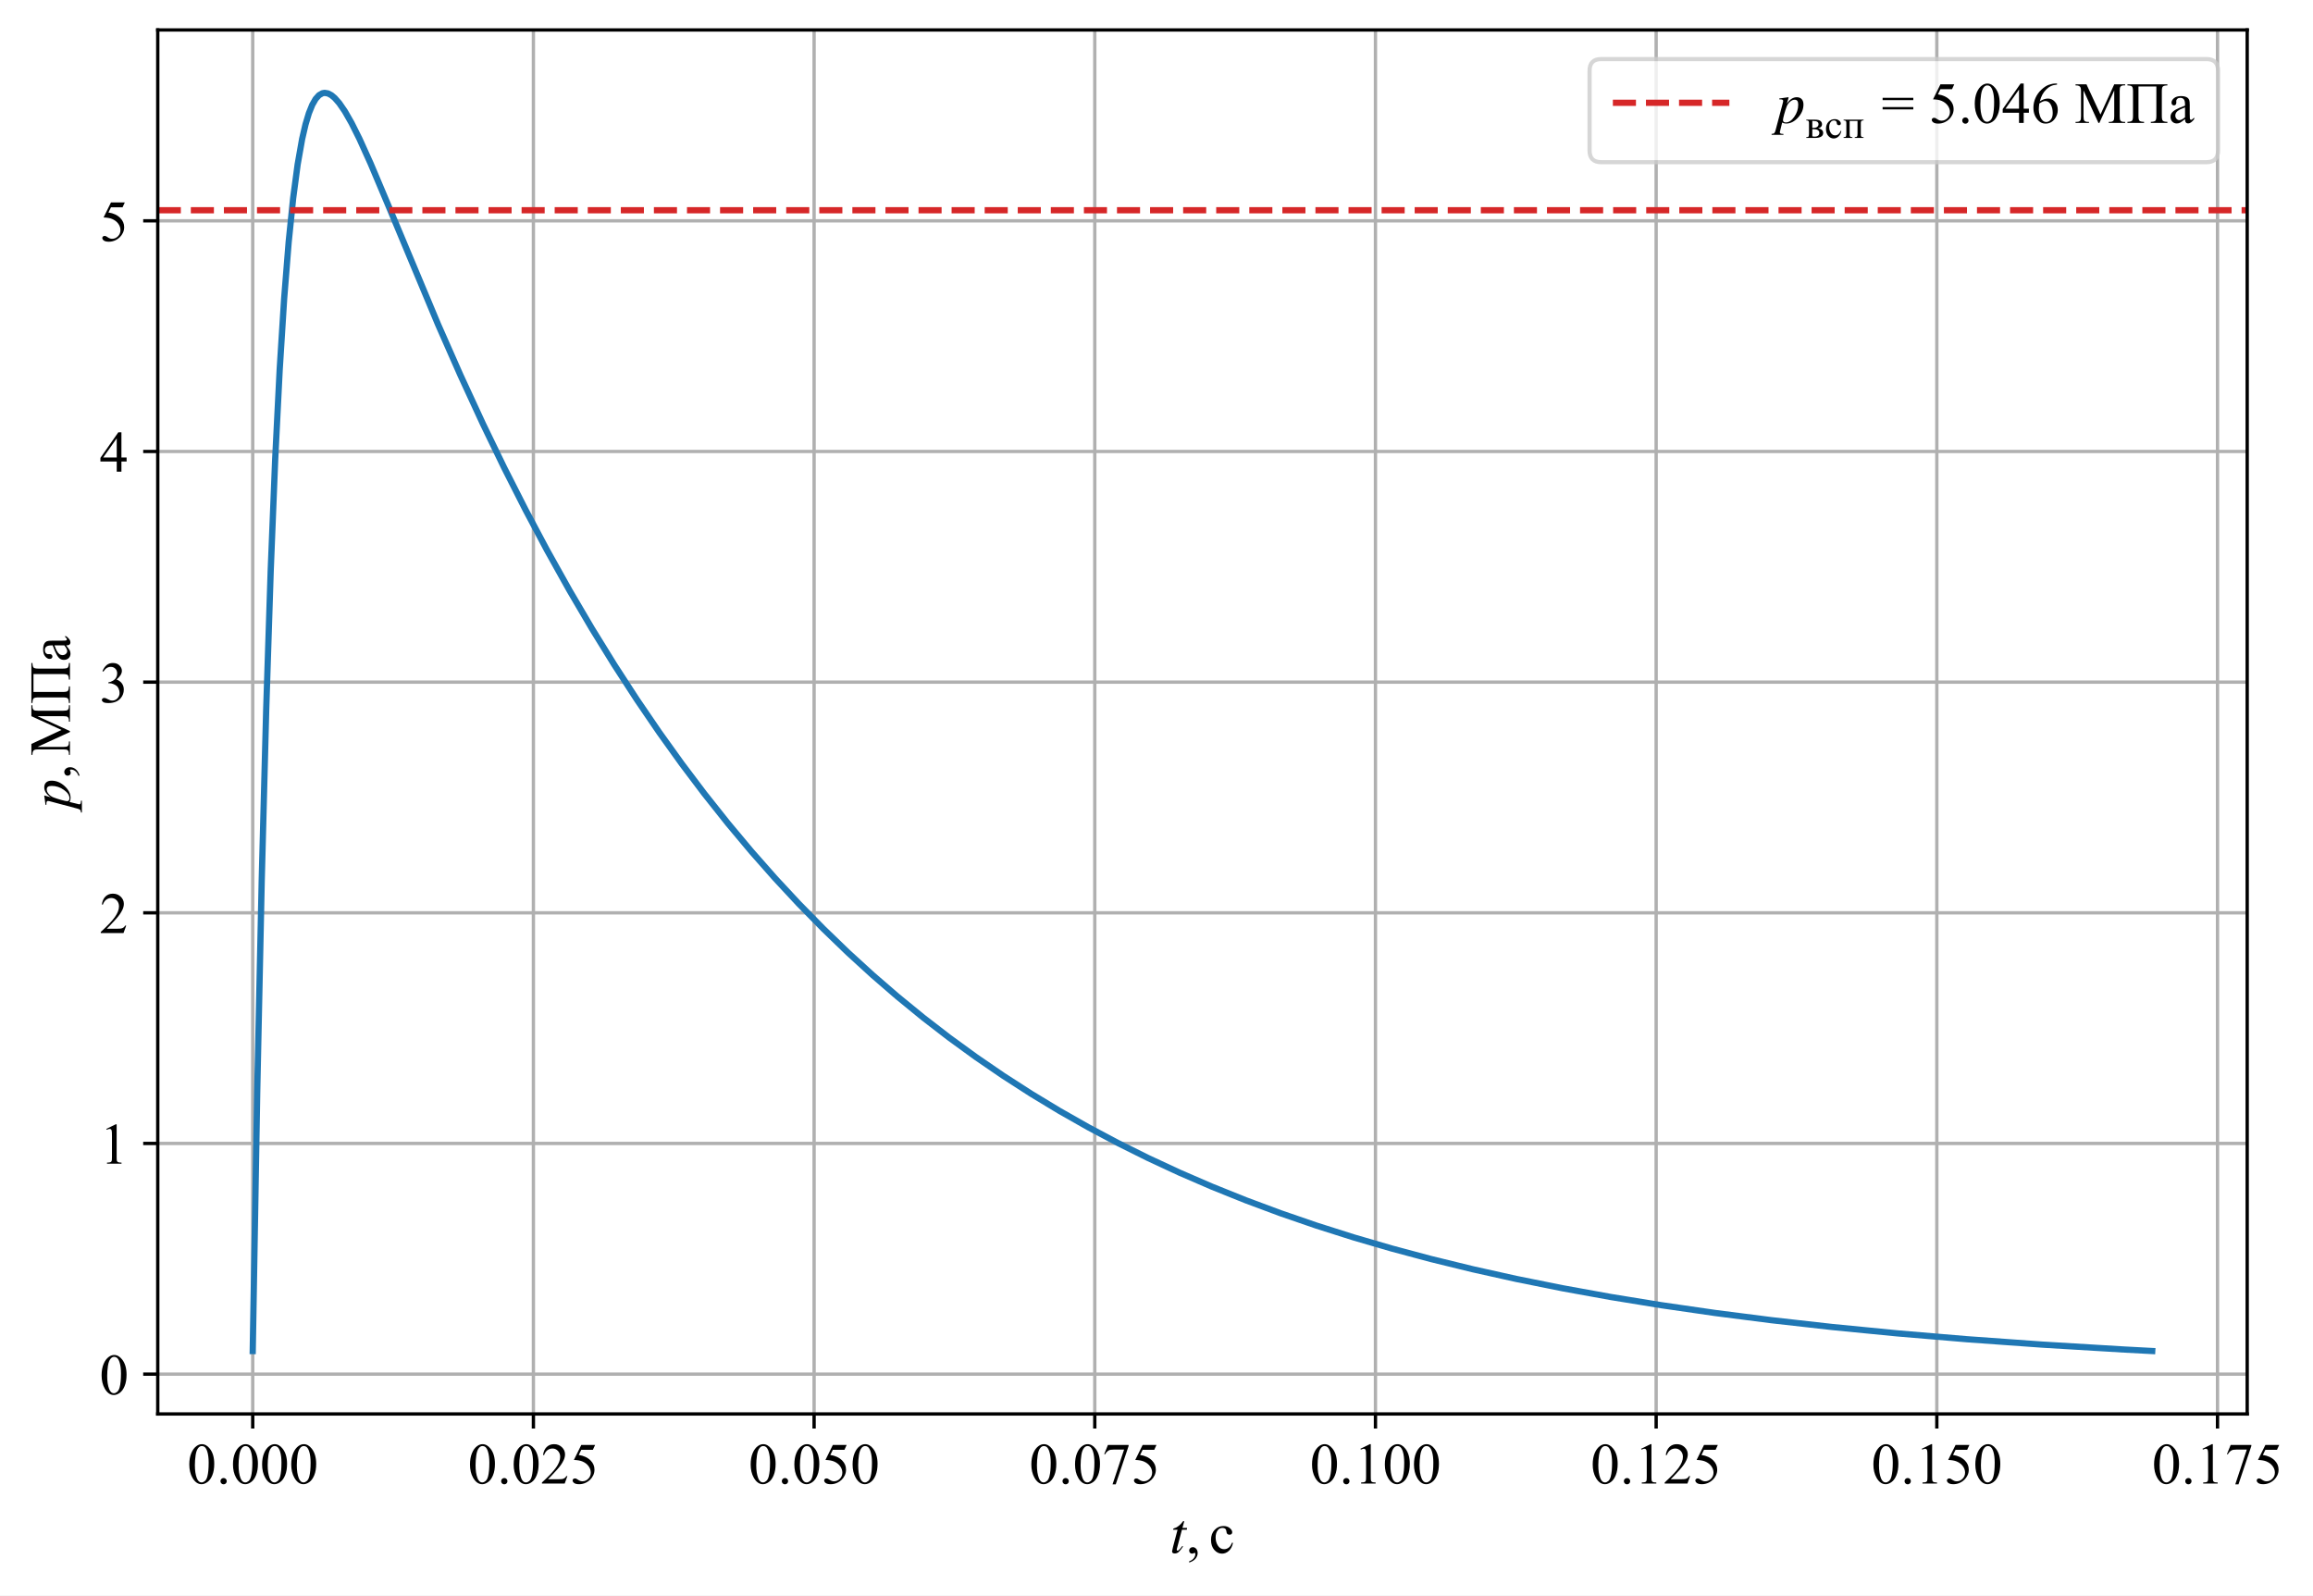
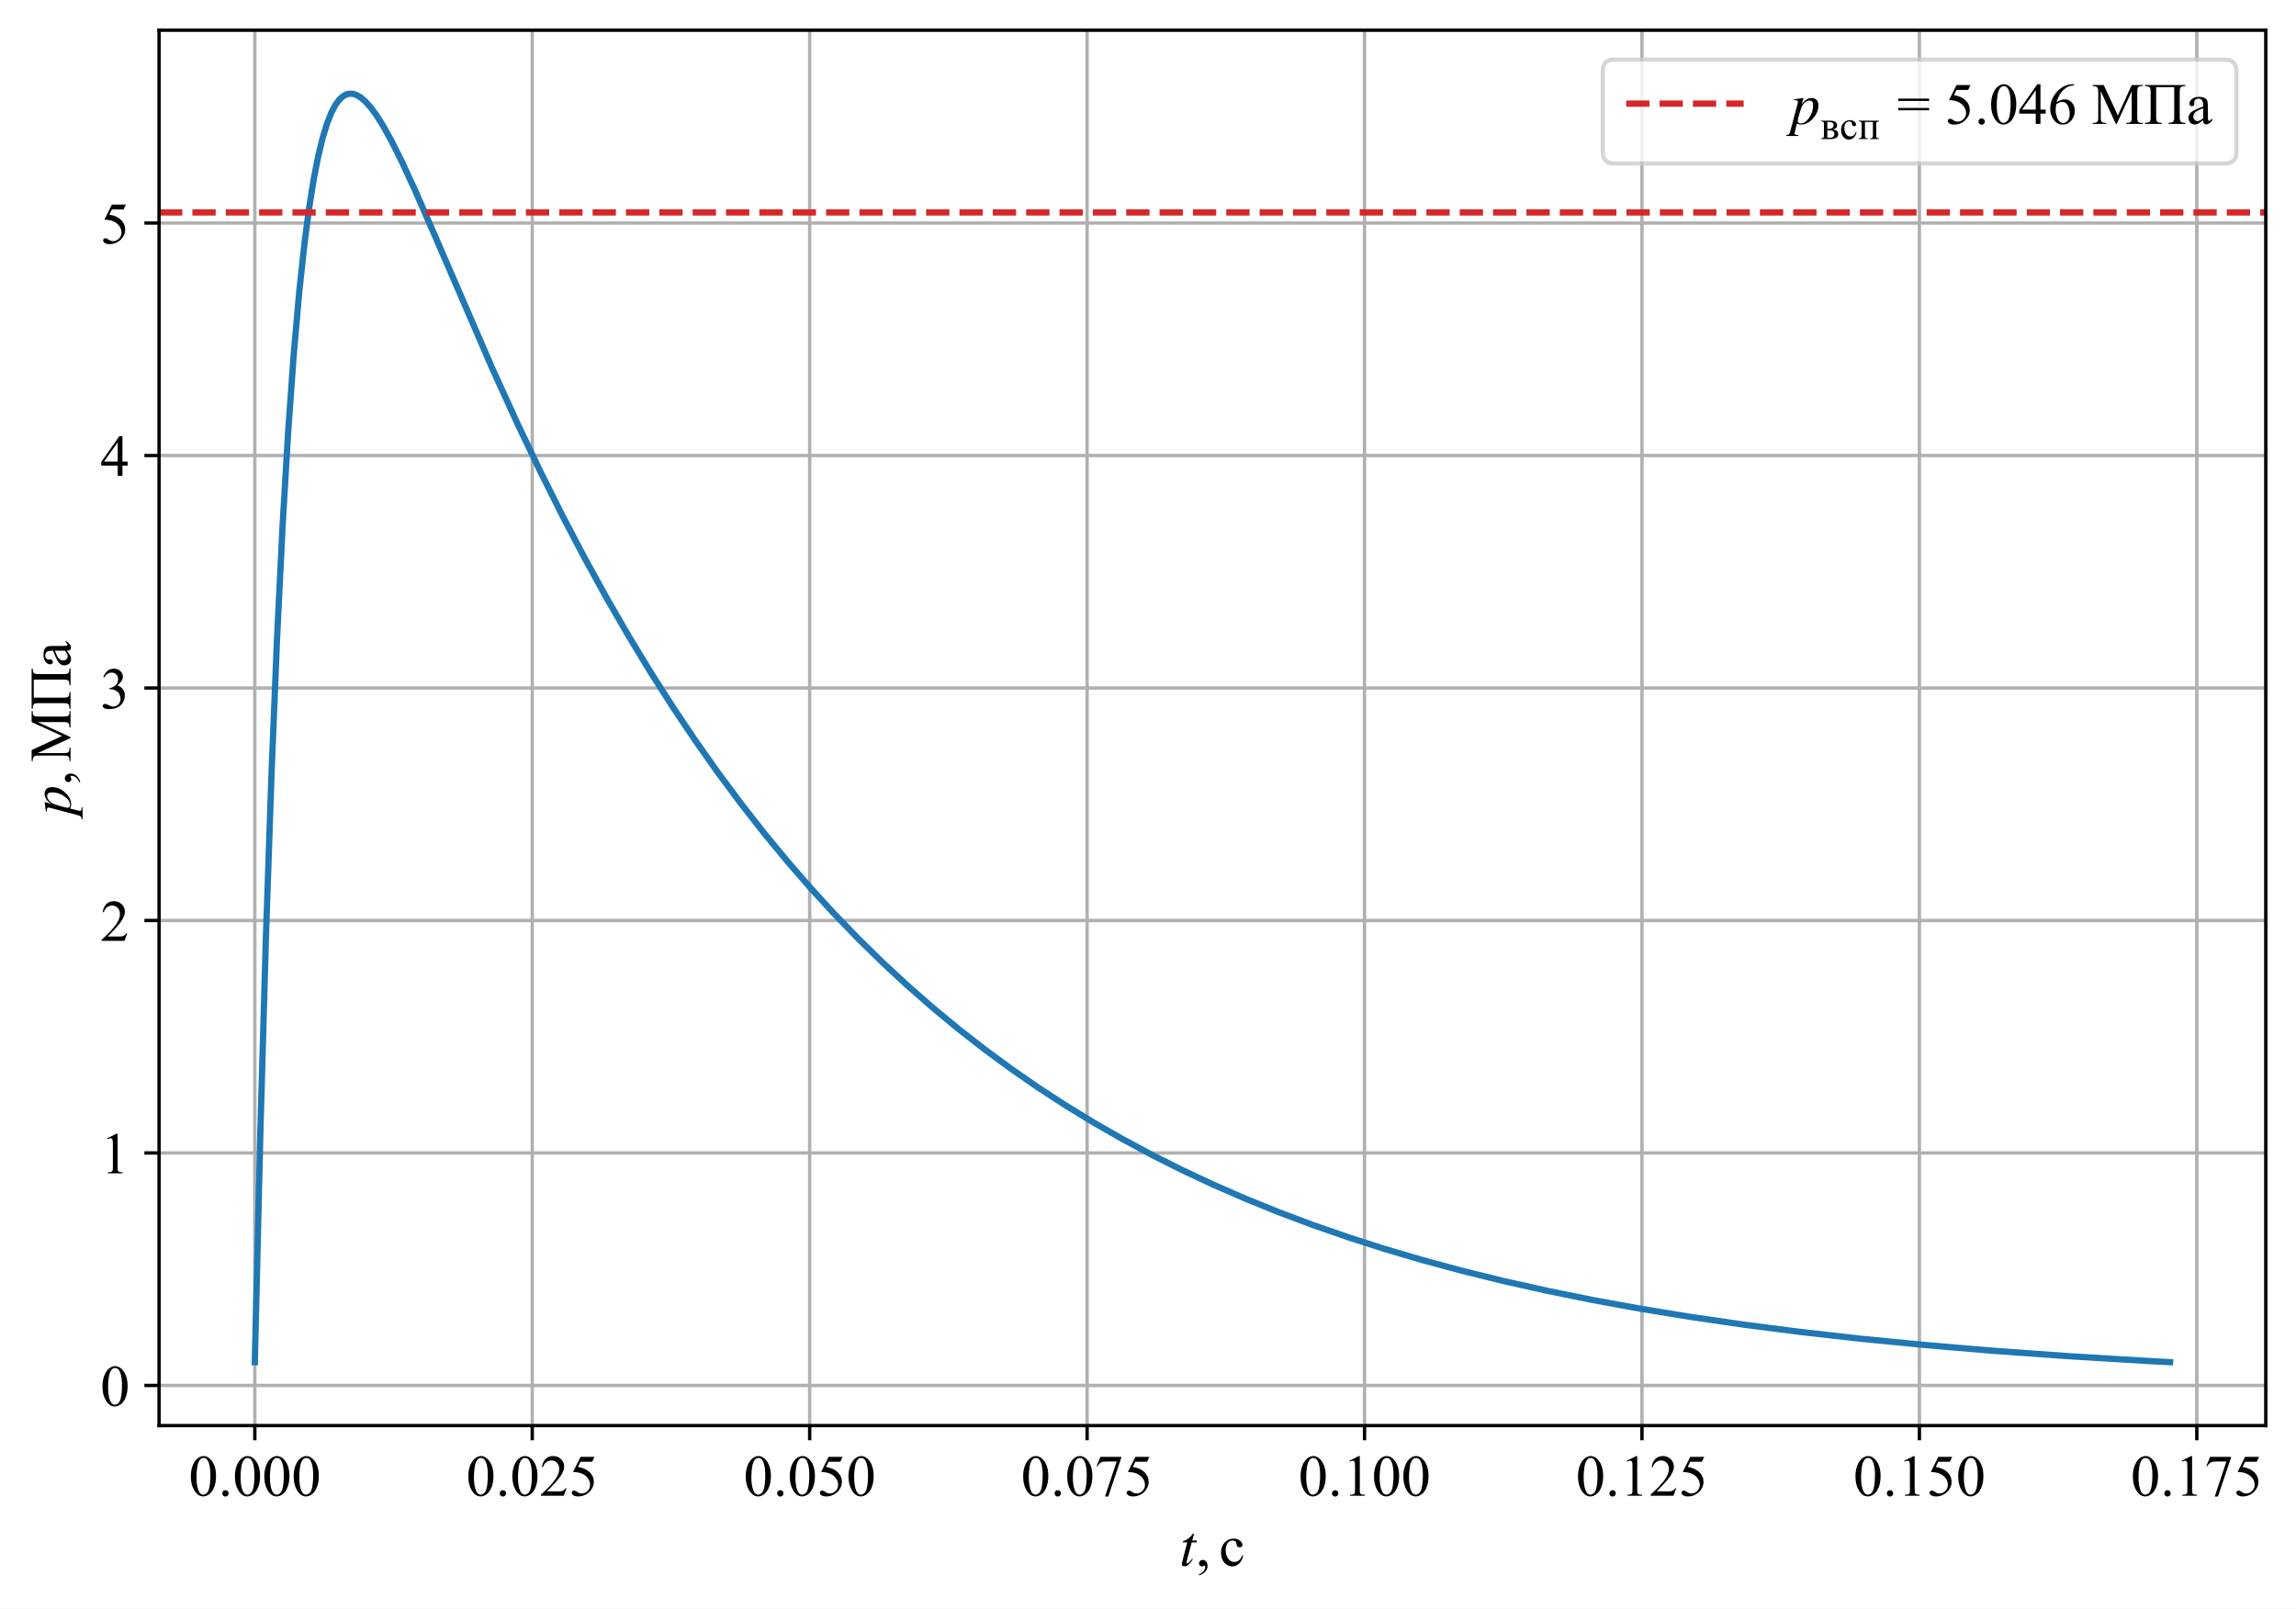
- <svg xmlns="http://www.w3.org/2000/svg" xmlns:xlink="http://www.w3.org/1999/xlink" width="555.932pt" height="383.472pt" viewBox="0 0 555.932 383.472" version="1.1">
+ <svg xmlns="http://www.w3.org/2000/svg" xmlns:xlink="http://www.w3.org/1999/xlink" width="547.316pt" height="383.472pt" viewBox="0 0 547.316 383.472" version="1.1">
  <defs>
    <style type="text/css">*{stroke-linejoin: round; stroke-linecap: butt}</style>
  </defs>
  <g id="figure_1">
    <g id="patch_1">
-       <path d="M 0 383.472  L 555.932 383.472  L 555.932 0  L 0 0  z " style="fill: #ffffff" />
+       <path d="M 0 383.472  L 547.316 383.472  L 547.316 0  L 0 0  z " style="fill: #ffffff" />
    </g>
    <g id="axes_1">
      <g id="patch_2">
        <path d="M 37.916 339.84  L 540.116 339.84  L 540.116 7.2  L 37.916 7.2  z " style="fill: #ffffff" />
      </g>
      <g id="matplotlib.axis_1">
        <g id="xtick_1">
          <g id="line2d_1">
-             <path d="M 60.743 339.84  L 60.743 7.2  " clip-path="url(#pa6a489d5be)" style="fill: none; stroke: #b0b0b0; stroke-width: 0.8; stroke-linecap: square" />
+             <path d="M 60.743 339.84  L 60.743 7.2  " clip-path="url(#p842a654320)" style="fill: none; stroke: #b0b0b0; stroke-width: 0.8; stroke-linecap: square" />
          </g>
          <g id="line2d_2">
            <defs>
-               <path id="maedfbaca6e" d="M 0 0  L 0 3.5  " style="stroke: #000000; stroke-width: 0.8" />
-             </defs>
-             <g>
-               <use xlink:href="#maedfbaca6e" x="60.743" y="339.84" style="stroke: #000000; stroke-width: 0.8" />
+               <path id="mdcbb77eacf" d="M 0 0  L 0 3.5  " style="stroke: #000000; stroke-width: 0.8" />
+             </defs>
+             <g>
+               <use xlink:href="#mdcbb77eacf" x="60.743" y="339.84" style="stroke: #000000; stroke-width: 0.8" />
            </g>
          </g>
          <g id="text_1">
            <g transform="translate(44.99321 356.5612) scale(0.14 -0.14)">
              <defs>
                <path id="TimesNewRomanPSMT-30" d="M 231 2094  Q 231 2819 450 3342  Q 669 3866 1031 4122  Q 1313 4325 1613 4325  Q 2100 4325 2488 3828  Q 2972 3213 2972 2159  Q 2972 1422 2759 906  Q 2547 391 2217 158  Q 1888 -75 1581 -75  Q 975 -75 572 641  Q 231 1244 231 2094  z M 844 2016  Q 844 1141 1059 588  Q 1238 122 1591 122  Q 1759 122 1940 273  Q 2122 425 2216 781  Q 2359 1319 2359 2297  Q 2359 3022 2209 3506  Q 2097 3866 1919 4016  Q 1791 4119 1609 4119  Q 1397 4119 1231 3928  Q 1006 3669 925 3112  Q 844 2556 844 2016  z " transform="scale(0.015625)" />
                <path id="TimesNewRomanPSMT-2e" d="M 800 606  Q 947 606 1047 504  Q 1147 403 1147 259  Q 1147 116 1045 14  Q 944 -88 800 -88  Q 656 -88 554 14  Q 453 116 453 259  Q 453 406 554 506  Q 656 606 800 606  z " transform="scale(0.015625)" />
              </defs>
              <use xlink:href="#TimesNewRomanPSMT-30" />
              <use xlink:href="#TimesNewRomanPSMT-2e" x="50" />
              <use xlink:href="#TimesNewRomanPSMT-30" x="75" />
              <use xlink:href="#TimesNewRomanPSMT-30" x="125" />
              <use xlink:href="#TimesNewRomanPSMT-30" x="175" />
            </g>
          </g>
        </g>
        <g id="xtick_2">
          <g id="line2d_3">
-             <path d="M 128.206 339.84  L 128.206 7.2  " clip-path="url(#pa6a489d5be)" style="fill: none; stroke: #b0b0b0; stroke-width: 0.8; stroke-linecap: square" />
+             <path d="M 126.876 339.84  L 126.876 7.2  " clip-path="url(#p842a654320)" style="fill: none; stroke: #b0b0b0; stroke-width: 0.8; stroke-linecap: square" />
          </g>
          <g id="line2d_4">
            <g>
-               <use xlink:href="#maedfbaca6e" x="128.206" y="339.84" style="stroke: #000000; stroke-width: 0.8" />
+               <use xlink:href="#mdcbb77eacf" x="126.876" y="339.84" style="stroke: #000000; stroke-width: 0.8" />
            </g>
          </g>
          <g id="text_2">
-             <g transform="translate(112.4558 356.5612) scale(0.14 -0.14)">
+             <g transform="translate(111.1261 356.5612) scale(0.14 -0.14)">
              <defs>
                <path id="TimesNewRomanPSMT-32" d="M 2934 816  L 2638 0  L 138 0  L 138 116  Q 1241 1122 1691 1759  Q 2141 2397 2141 2925  Q 2141 3328 1894 3587  Q 1647 3847 1303 3847  Q 991 3847 742 3664  Q 494 3481 375 3128  L 259 3128  Q 338 3706 661 4015  Q 984 4325 1469 4325  Q 1984 4325 2329 3994  Q 2675 3663 2675 3213  Q 2675 2891 2525 2569  Q 2294 2063 1775 1497  Q 997 647 803 472  L 1909 472  Q 2247 472 2383 497  Q 2519 522 2628 598  Q 2738 675 2819 816  L 2934 816  z " transform="scale(0.015625)" />
                <path id="TimesNewRomanPSMT-35" d="M 2778 4238  L 2534 3706  L 1259 3706  L 981 3138  Q 1809 3016 2294 2522  Q 2709 2097 2709 1522  Q 2709 1188 2573 903  Q 2438 619 2231 419  Q 2025 219 1772 97  Q 1413 -75 1034 -75  Q 653 -75 479 54  Q 306 184 306 341  Q 306 428 378 495  Q 450 563 559 563  Q 641 563 702 538  Q 763 513 909 409  Q 1144 247 1384 247  Q 1750 247 2026 523  Q 2303 800 2303 1197  Q 2303 1581 2056 1914  Q 1809 2247 1375 2428  Q 1034 2569 447 2591  L 1259 4238  L 2778 4238  z " transform="scale(0.015625)" />
              </defs>
              <use xlink:href="#TimesNewRomanPSMT-30" />
              <use xlink:href="#TimesNewRomanPSMT-2e" x="50" />
              <use xlink:href="#TimesNewRomanPSMT-30" x="75" />
              <use xlink:href="#TimesNewRomanPSMT-32" x="125" />
              <use xlink:href="#TimesNewRomanPSMT-35" x="175" />
            </g>
          </g>
        </g>
        <g id="xtick_3">
          <g id="line2d_5">
-             <path d="M 195.668 339.84  L 195.668 7.2  " clip-path="url(#pa6a489d5be)" style="fill: none; stroke: #b0b0b0; stroke-width: 0.8; stroke-linecap: square" />
+             <path d="M 193.009 339.84  L 193.009 7.2  " clip-path="url(#p842a654320)" style="fill: none; stroke: #b0b0b0; stroke-width: 0.8; stroke-linecap: square" />
          </g>
          <g id="line2d_6">
            <g>
-               <use xlink:href="#maedfbaca6e" x="195.668" y="339.84" style="stroke: #000000; stroke-width: 0.8" />
+               <use xlink:href="#mdcbb77eacf" x="193.009" y="339.84" style="stroke: #000000; stroke-width: 0.8" />
            </g>
          </g>
          <g id="text_3">
-             <g transform="translate(179.9185 356.5612) scale(0.14 -0.14)">
+             <g transform="translate(177.2591 356.5612) scale(0.14 -0.14)">
              <use xlink:href="#TimesNewRomanPSMT-30" />
              <use xlink:href="#TimesNewRomanPSMT-2e" x="50" />
              <use xlink:href="#TimesNewRomanPSMT-30" x="75" />
              <use xlink:href="#TimesNewRomanPSMT-35" x="125" />
              <use xlink:href="#TimesNewRomanPSMT-30" x="175" />
            </g>
          </g>
        </g>
        <g id="xtick_4">
          <g id="line2d_7">
-             <path d="M 263.131 339.84  L 263.131 7.2  " clip-path="url(#pa6a489d5be)" style="fill: none; stroke: #b0b0b0; stroke-width: 0.8; stroke-linecap: square" />
+             <path d="M 259.142 339.84  L 259.142 7.2  " clip-path="url(#p842a654320)" style="fill: none; stroke: #b0b0b0; stroke-width: 0.8; stroke-linecap: square" />
          </g>
          <g id="line2d_8">
            <g>
-               <use xlink:href="#maedfbaca6e" x="263.131" y="339.84" style="stroke: #000000; stroke-width: 0.8" />
+               <use xlink:href="#mdcbb77eacf" x="259.142" y="339.84" style="stroke: #000000; stroke-width: 0.8" />
            </g>
          </g>
          <g id="text_4">
-             <g transform="translate(247.3811 356.5612) scale(0.14 -0.14)">
+             <g transform="translate(243.392 356.5612) scale(0.14 -0.14)">
              <defs>
                <path id="TimesNewRomanPSMT-37" d="M 644 4238  L 2916 4238  L 2916 4119  L 1503 -88  L 1153 -88  L 2419 3728  L 1253 3728  Q 900 3728 750 3644  Q 488 3500 328 3200  L 238 3234  L 644 4238  z " transform="scale(0.015625)" />
              </defs>
              <use xlink:href="#TimesNewRomanPSMT-30" />
              <use xlink:href="#TimesNewRomanPSMT-2e" x="50" />
              <use xlink:href="#TimesNewRomanPSMT-30" x="75" />
              <use xlink:href="#TimesNewRomanPSMT-37" x="125" />
              <use xlink:href="#TimesNewRomanPSMT-35" x="175" />
            </g>
          </g>
        </g>
        <g id="xtick_5">
          <g id="line2d_9">
-             <path d="M 330.594 339.84  L 330.594 7.2  " clip-path="url(#pa6a489d5be)" style="fill: none; stroke: #b0b0b0; stroke-width: 0.8; stroke-linecap: square" />
+             <path d="M 325.275 339.84  L 325.275 7.2  " clip-path="url(#p842a654320)" style="fill: none; stroke: #b0b0b0; stroke-width: 0.8; stroke-linecap: square" />
          </g>
          <g id="line2d_10">
            <g>
-               <use xlink:href="#maedfbaca6e" x="330.594" y="339.84" style="stroke: #000000; stroke-width: 0.8" />
+               <use xlink:href="#mdcbb77eacf" x="325.275" y="339.84" style="stroke: #000000; stroke-width: 0.8" />
            </g>
          </g>
          <g id="text_5">
-             <g transform="translate(314.8437 356.5612) scale(0.14 -0.14)">
+             <g transform="translate(309.5249 356.5612) scale(0.14 -0.14)">
              <defs>
                <path id="TimesNewRomanPSMT-31" d="M 750 3822  L 1781 4325  L 1884 4325  L 1884 747  Q 1884 391 1914 303  Q 1944 216 2037 169  Q 2131 122 2419 116  L 2419 0  L 825 0  L 825 116  Q 1125 122 1212 167  Q 1300 213 1334 289  Q 1369 366 1369 747  L 1369 3034  Q 1369 3497 1338 3628  Q 1316 3728 1258 3775  Q 1200 3822 1119 3822  Q 1003 3822 797 3725  L 750 3822  z " transform="scale(0.015625)" />
              </defs>
              <use xlink:href="#TimesNewRomanPSMT-30" />
              <use xlink:href="#TimesNewRomanPSMT-2e" x="50" />
              <use xlink:href="#TimesNewRomanPSMT-31" x="75" />
              <use xlink:href="#TimesNewRomanPSMT-30" x="125" />
              <use xlink:href="#TimesNewRomanPSMT-30" x="175" />
            </g>
          </g>
        </g>
        <g id="xtick_6">
          <g id="line2d_11">
-             <path d="M 398.056 339.84  L 398.056 7.2  " clip-path="url(#pa6a489d5be)" style="fill: none; stroke: #b0b0b0; stroke-width: 0.8; stroke-linecap: square" />
+             <path d="M 391.408 339.84  L 391.408 7.2  " clip-path="url(#p842a654320)" style="fill: none; stroke: #b0b0b0; stroke-width: 0.8; stroke-linecap: square" />
          </g>
          <g id="line2d_12">
            <g>
-               <use xlink:href="#maedfbaca6e" x="398.056" y="339.84" style="stroke: #000000; stroke-width: 0.8" />
+               <use xlink:href="#mdcbb77eacf" x="391.408" y="339.84" style="stroke: #000000; stroke-width: 0.8" />
            </g>
          </g>
          <g id="text_6">
-             <g transform="translate(382.3063 356.5612) scale(0.14 -0.14)">
+             <g transform="translate(375.6578 356.5612) scale(0.14 -0.14)">
              <use xlink:href="#TimesNewRomanPSMT-30" />
              <use xlink:href="#TimesNewRomanPSMT-2e" x="50" />
              <use xlink:href="#TimesNewRomanPSMT-31" x="75" />
              <use xlink:href="#TimesNewRomanPSMT-32" x="125" />
              <use xlink:href="#TimesNewRomanPSMT-35" x="175" />
            </g>
          </g>
        </g>
        <g id="xtick_7">
          <g id="line2d_13">
-             <path d="M 465.519 339.84  L 465.519 7.2  " clip-path="url(#pa6a489d5be)" style="fill: none; stroke: #b0b0b0; stroke-width: 0.8; stroke-linecap: square" />
+             <path d="M 457.541 339.84  L 457.541 7.2  " clip-path="url(#p842a654320)" style="fill: none; stroke: #b0b0b0; stroke-width: 0.8; stroke-linecap: square" />
          </g>
          <g id="line2d_14">
            <g>
-               <use xlink:href="#maedfbaca6e" x="465.519" y="339.84" style="stroke: #000000; stroke-width: 0.8" />
+               <use xlink:href="#mdcbb77eacf" x="457.541" y="339.84" style="stroke: #000000; stroke-width: 0.8" />
            </g>
          </g>
          <g id="text_7">
-             <g transform="translate(449.7689 356.5612) scale(0.14 -0.14)">
+             <g transform="translate(441.7908 356.5612) scale(0.14 -0.14)">
              <use xlink:href="#TimesNewRomanPSMT-30" />
              <use xlink:href="#TimesNewRomanPSMT-2e" x="50" />
              <use xlink:href="#TimesNewRomanPSMT-31" x="75" />
              <use xlink:href="#TimesNewRomanPSMT-35" x="125" />
              <use xlink:href="#TimesNewRomanPSMT-30" x="175" />
            </g>
          </g>
        </g>
        <g id="xtick_8">
          <g id="line2d_15">
-             <path d="M 532.982 339.84  L 532.982 7.2  " clip-path="url(#pa6a489d5be)" style="fill: none; stroke: #b0b0b0; stroke-width: 0.8; stroke-linecap: square" />
+             <path d="M 523.674 339.84  L 523.674 7.2  " clip-path="url(#p842a654320)" style="fill: none; stroke: #b0b0b0; stroke-width: 0.8; stroke-linecap: square" />
          </g>
          <g id="line2d_16">
            <g>
-               <use xlink:href="#maedfbaca6e" x="532.982" y="339.84" style="stroke: #000000; stroke-width: 0.8" />
+               <use xlink:href="#mdcbb77eacf" x="523.674" y="339.84" style="stroke: #000000; stroke-width: 0.8" />
            </g>
          </g>
          <g id="text_8">
-             <g transform="translate(517.2316 356.5612) scale(0.14 -0.14)">
+             <g transform="translate(507.9237 356.5612) scale(0.14 -0.14)">
              <use xlink:href="#TimesNewRomanPSMT-30" />
              <use xlink:href="#TimesNewRomanPSMT-2e" x="50" />
              <use xlink:href="#TimesNewRomanPSMT-31" x="75" />
              <use xlink:href="#TimesNewRomanPSMT-37" x="125" />
              <use xlink:href="#TimesNewRomanPSMT-35" x="175" />
            </g>
          </g>
        </g>
        <g id="text_9">
          <g transform="translate(281.1759 373.2772) scale(0.14 -0.14)">
            <defs>
              <path id="STIXGeneral-Italic-74" d="M 1894 2739  L 1862 2534  L 1325 2534  L 768 435  Q 755 384 755 346  Q 755 243 851 243  Q 928 243 1030 342  Q 1133 442 1370 749  L 1453 704  Q 1158 256 969 93  Q 781 -70 538 -70  Q 243 -70 243 166  Q 243 230 346 640  L 845 2534  L 365 2534  L 358 2573  Q 358 2688 570 2733  Q 730 2771 992 2979  Q 1254 3187 1421 3437  Q 1459 3494 1510 3494  Q 1568 3494 1568 3443  Q 1568 3411 1562 3398  L 1382 2739  L 1894 2739  z " transform="scale(0.015625)" />
              <path id="TimesNewRomanPSMT-2c" d="M 344 -1066  L 344 -928  Q 666 -822 842 -598  Q 1019 -375 1019 -125  Q 1019 -66 991 -25  Q 969 3 947 3  Q 913 3 797 -59  Q 741 -88 678 -88  Q 525 -88 434 3  Q 344 94 344 253  Q 344 406 461 515  Q 578 625 747 625  Q 953 625 1114 445  Q 1275 266 1275 -31  Q 1275 -353 1051 -629  Q 828 -906 344 -1066  z " transform="scale(0.015625)" />
              <path id="TimesNewRomanPSMT-441" d="M 2631 1088  Q 2516 522 2178 217  Q 1841 -88 1431 -88  Q 944 -88 581 321  Q 219 731 219 1428  Q 219 2103 620 2525  Q 1022 2947 1584 2947  Q 2006 2947 2278 2723  Q 2550 2500 2550 2259  Q 2550 2141 2473 2067  Q 2397 1994 2259 1994  Q 2075 1994 1981 2113  Q 1928 2178 1911 2362  Q 1894 2547 1784 2644  Q 1675 2738 1481 2738  Q 1169 2738 978 2506  Q 725 2200 725 1697  Q 725 1184 976 792  Q 1228 400 1656 400  Q 1963 400 2206 609  Q 2378 753 2541 1131  L 2631 1088  z " transform="scale(0.015625)" />
            </defs>
            <use xlink:href="#STIXGeneral-Italic-74" transform="translate(0 0.40625)" />
            <use xlink:href="#TimesNewRomanPSMT-2c" transform="translate(27.79999 0.40625)" />
            <use xlink:href="#TimesNewRomanPSMT-441" transform="translate(67.23998 0.40625)" />
          </g>
        </g>
      </g>
      <g id="matplotlib.axis_2">
        <g id="ytick_1">
          <g id="line2d_17">
-             <path d="M 37.916 330.264  L 540.116 330.264  " clip-path="url(#pa6a489d5be)" style="fill: none; stroke: #b0b0b0; stroke-width: 0.8; stroke-linecap: square" />
+             <path d="M 37.916 330.262  L 540.116 330.262  " clip-path="url(#p842a654320)" style="fill: none; stroke: #b0b0b0; stroke-width: 0.8; stroke-linecap: square" />
          </g>
          <g id="line2d_18">
            <defs>
-               <path id="maa96b3ee4f" d="M 0 0  L -3.5 0  " style="stroke: #000000; stroke-width: 0.8" />
-             </defs>
-             <g>
-               <use xlink:href="#maa96b3ee4f" x="37.916" y="330.264" style="stroke: #000000; stroke-width: 0.8" />
+               <path id="med5ebedd25" d="M 0 0  L -3.5 0  " style="stroke: #000000; stroke-width: 0.8" />
+             </defs>
+             <g>
+               <use xlink:href="#med5ebedd25" x="37.916" y="330.262" style="stroke: #000000; stroke-width: 0.8" />
            </g>
          </g>
          <g id="text_10">
-             <g transform="translate(23.91594 335.1245) scale(0.14 -0.14)">
+             <g transform="translate(23.91594 335.1225) scale(0.14 -0.14)">
              <use xlink:href="#TimesNewRomanPSMT-30" />
            </g>
          </g>
        </g>
        <g id="ytick_2">
          <g id="line2d_19">
-             <path d="M 37.916 274.826  L 540.116 274.826  " clip-path="url(#pa6a489d5be)" style="fill: none; stroke: #b0b0b0; stroke-width: 0.8; stroke-linecap: square" />
+             <path d="M 37.916 274.843  L 540.116 274.843  " clip-path="url(#p842a654320)" style="fill: none; stroke: #b0b0b0; stroke-width: 0.8; stroke-linecap: square" />
          </g>
          <g id="line2d_20">
            <g>
-               <use xlink:href="#maa96b3ee4f" x="37.916" y="274.826" style="stroke: #000000; stroke-width: 0.8" />
+               <use xlink:href="#med5ebedd25" x="37.916" y="274.843" style="stroke: #000000; stroke-width: 0.8" />
            </g>
          </g>
          <g id="text_11">
-             <g transform="translate(23.91594 279.6861) scale(0.14 -0.14)">
+             <g transform="translate(23.91594 279.7039) scale(0.14 -0.14)">
              <use xlink:href="#TimesNewRomanPSMT-31" />
            </g>
          </g>
        </g>
        <g id="ytick_3">
          <g id="line2d_21">
-             <path d="M 37.916 219.387  L 540.116 219.387  " clip-path="url(#pa6a489d5be)" style="fill: none; stroke: #b0b0b0; stroke-width: 0.8; stroke-linecap: square" />
+             <path d="M 37.916 219.425  L 540.116 219.425  " clip-path="url(#p842a654320)" style="fill: none; stroke: #b0b0b0; stroke-width: 0.8; stroke-linecap: square" />
          </g>
          <g id="line2d_22">
            <g>
-               <use xlink:href="#maa96b3ee4f" x="37.916" y="219.387" style="stroke: #000000; stroke-width: 0.8" />
+               <use xlink:href="#med5ebedd25" x="37.916" y="219.425" style="stroke: #000000; stroke-width: 0.8" />
            </g>
          </g>
          <g id="text_12">
-             <g transform="translate(23.91594 224.2478) scale(0.14 -0.14)">
+             <g transform="translate(23.91594 224.2853) scale(0.14 -0.14)">
              <use xlink:href="#TimesNewRomanPSMT-32" />
            </g>
          </g>
        </g>
        <g id="ytick_4">
          <g id="line2d_23">
-             <path d="M 37.916 163.949  L 540.116 163.949  " clip-path="url(#pa6a489d5be)" style="fill: none; stroke: #b0b0b0; stroke-width: 0.8; stroke-linecap: square" />
+             <path d="M 37.916 164.006  L 540.116 164.006  " clip-path="url(#p842a654320)" style="fill: none; stroke: #b0b0b0; stroke-width: 0.8; stroke-linecap: square" />
          </g>
          <g id="line2d_24">
            <g>
-               <use xlink:href="#maa96b3ee4f" x="37.916" y="163.949" style="stroke: #000000; stroke-width: 0.8" />
+               <use xlink:href="#med5ebedd25" x="37.916" y="164.006" style="stroke: #000000; stroke-width: 0.8" />
            </g>
          </g>
          <g id="text_13">
-             <g transform="translate(23.91594 168.8095) scale(0.14 -0.14)">
+             <g transform="translate(23.91594 168.8668) scale(0.14 -0.14)">
              <defs>
                <path id="TimesNewRomanPSMT-33" d="M 325 3431  Q 506 3859 782 4092  Q 1059 4325 1472 4325  Q 1981 4325 2253 3994  Q 2459 3747 2459 3466  Q 2459 3003 1878 2509  Q 2269 2356 2469 2072  Q 2669 1788 2669 1403  Q 2669 853 2319 450  Q 1863 -75 997 -75  Q 569 -75 414 31  Q 259 138 259 259  Q 259 350 332 419  Q 406 488 509 488  Q 588 488 669 463  Q 722 447 909 348  Q 1097 250 1169 231  Q 1284 197 1416 197  Q 1734 197 1970 444  Q 2206 691 2206 1028  Q 2206 1275 2097 1509  Q 2016 1684 1919 1775  Q 1784 1900 1550 2001  Q 1316 2103 1072 2103  L 972 2103  L 972 2197  Q 1219 2228 1467 2375  Q 1716 2522 1828 2728  Q 1941 2934 1941 3181  Q 1941 3503 1739 3701  Q 1538 3900 1238 3900  Q 753 3900 428 3381  L 325 3431  z " transform="scale(0.015625)" />
              </defs>
              <use xlink:href="#TimesNewRomanPSMT-33" />
            </g>
          </g>
        </g>
        <g id="ytick_5">
          <g id="line2d_25">
-             <path d="M 37.916 108.511  L 540.116 108.511  " clip-path="url(#pa6a489d5be)" style="fill: none; stroke: #b0b0b0; stroke-width: 0.8; stroke-linecap: square" />
+             <path d="M 37.916 108.588  L 540.116 108.588  " clip-path="url(#p842a654320)" style="fill: none; stroke: #b0b0b0; stroke-width: 0.8; stroke-linecap: square" />
          </g>
          <g id="line2d_26">
            <g>
-               <use xlink:href="#maa96b3ee4f" x="37.916" y="108.511" style="stroke: #000000; stroke-width: 0.8" />
+               <use xlink:href="#med5ebedd25" x="37.916" y="108.588" style="stroke: #000000; stroke-width: 0.8" />
            </g>
          </g>
          <g id="text_14">
-             <g transform="translate(23.91594 113.3712) scale(0.14 -0.14)">
+             <g transform="translate(23.91594 113.4482) scale(0.14 -0.14)">
              <defs>
                <path id="TimesNewRomanPSMT-34" d="M 2978 1563  L 2978 1119  L 2409 1119  L 2409 0  L 1894 0  L 1894 1119  L 100 1119  L 100 1519  L 2066 4325  L 2409 4325  L 2409 1563  L 2978 1563  z M 1894 1563  L 1894 3666  L 406 1563  L 1894 1563  z " transform="scale(0.015625)" />
              </defs>
              <use xlink:href="#TimesNewRomanPSMT-34" />
            </g>
          </g>
        </g>
        <g id="ytick_6">
          <g id="line2d_27">
-             <path d="M 37.916 53.072  L 540.116 53.072  " clip-path="url(#pa6a489d5be)" style="fill: none; stroke: #b0b0b0; stroke-width: 0.8; stroke-linecap: square" />
+             <path d="M 37.916 53.169  L 540.116 53.169  " clip-path="url(#p842a654320)" style="fill: none; stroke: #b0b0b0; stroke-width: 0.8; stroke-linecap: square" />
          </g>
          <g id="line2d_28">
            <g>
-               <use xlink:href="#maa96b3ee4f" x="37.916" y="53.072" style="stroke: #000000; stroke-width: 0.8" />
+               <use xlink:href="#med5ebedd25" x="37.916" y="53.169" style="stroke: #000000; stroke-width: 0.8" />
            </g>
          </g>
          <g id="text_15">
-             <g transform="translate(23.91594 57.93287) scale(0.14 -0.14)">
+             <g transform="translate(23.91594 58.02965) scale(0.14 -0.14)">
              <use xlink:href="#TimesNewRomanPSMT-35" />
            </g>
          </g>
        </g>
        <g id="text_16">
          <g transform="translate(16.92125 194.24) rotate(-90) scale(0.14 -0.14)">
            <defs>
              <path id="STIXGeneral-Italic-70" d="M 1376 2739  L 1190 2099  Q 1670 2822 2285 2822  Q 2637 2822 2829 2611  Q 3021 2400 3021 2022  Q 3021 1235 2422 582  Q 1824 -70 1120 -70  Q 890 -70 678 38  Q 422 -1018 422 -1024  Q 422 -1126 508 -1168  Q 595 -1210 819 -1210  L 819 -1312  L -480 -1312  L -480 -1210  Q -275 -1203 -188 -1120  Q -102 -1037 -45 -806  L 691 1958  Q 794 2330 794 2413  Q 794 2586 512 2586  L 371 2586  L 358 2682  L 1357 2822  Q 1389 2822 1389 2797  Q 1382 2765 1376 2739  z M 2445 2003  Q 2445 2285 2352 2416  Q 2259 2547 2048 2547  Q 1798 2547 1548 2329  Q 1299 2112 1184 1818  Q 1043 1453 905 953  Q 768 454 768 294  Q 768 186 854 118  Q 941 51 1075 51  Q 1574 51 2003 659  Q 2445 1274 2445 2003  z " transform="scale(0.015625)" />
              <path id="TimesNewRomanPSMT-41c" d="M 2619 0  L 981 3566  L 981 734  Q 981 344 1066 247  Q 1181 116 1431 116  L 1581 116  L 1581 0  L 106 0  L 106 116  L 256 116  Q 525 116 638 278  Q 706 378 706 734  L 706 3503  Q 706 3784 644 3909  Q 600 4000 483 4061  Q 366 4122 106 4122  L 106 4238  L 1306 4238  L 2844 922  L 4356 4238  L 5556 4238  L 5556 4122  L 5409 4122  Q 5138 4122 5025 3959  Q 4956 3859 4956 3503  L 4956 734  Q 4956 344 5044 247  Q 5159 116 5409 116  L 5556 116  L 5556 0  L 3756 0  L 3756 116  L 3906 116  Q 4178 116 4288 278  Q 4356 378 4356 734  L 4356 3566  L 2722 0  L 2619 0  z " transform="scale(0.015625)" />
              <path id="TimesNewRomanPSMT-41f" d="M 3294 4006  L 1328 4006  L 1328 772  Q 1328 353 1436 240  Q 1544 128 1941 116  L 1941 0  L 116 0  L 116 116  Q 509 128 618 240  Q 728 353 728 772  L 728 3466  Q 728 3884 618 3996  Q 509 4109 116 4122  L 116 4238  L 4506 4238  L 4506 4122  Q 4113 4109 4003 3996  Q 3894 3884 3894 3466  L 3894 772  Q 3894 353 4003 240  Q 4113 128 4506 116  L 4506 0  L 2684 0  L 2684 116  Q 3075 128 3184 239  Q 3294 350 3294 772  L 3294 4006  z " transform="scale(0.015625)" />
              <path id="TimesNewRomanPSMT-430" d="M 1822 413  Q 1381 72 1269 19  Q 1100 -59 909 -59  Q 613 -59 420 144  Q 228 347 228 678  Q 228 888 322 1041  Q 450 1253 767 1440  Q 1084 1628 1822 1897  L 1822 2009  Q 1822 2438 1686 2597  Q 1550 2756 1291 2756  Q 1094 2756 978 2650  Q 859 2544 859 2406  L 866 2225  Q 866 2081 792 2003  Q 719 1925 600 1925  Q 484 1925 411 2006  Q 338 2088 338 2228  Q 338 2497 613 2722  Q 888 2947 1384 2947  Q 1766 2947 2009 2819  Q 2194 2722 2281 2516  Q 2338 2381 2338 1966  L 2338 994  Q 2338 584 2353 492  Q 2369 400 2405 369  Q 2441 338 2488 338  Q 2538 338 2575 359  Q 2641 400 2828 588  L 2828 413  Q 2478 -56 2159 -56  Q 2006 -56 1915 50  Q 1825 156 1822 413  z M 1822 616  L 1822 1706  Q 1350 1519 1213 1441  Q 966 1303 859 1153  Q 753 1003 753 825  Q 753 600 887 451  Q 1022 303 1197 303  Q 1434 303 1822 616  z " transform="scale(0.015625)" />
            </defs>
            <use xlink:href="#STIXGeneral-Italic-70" transform="translate(0 0.78125)" />
            <use xlink:href="#TimesNewRomanPSMT-2c" transform="translate(50.39999 0.78125)" />
            <use xlink:href="#TimesNewRomanPSMT-41c" transform="translate(89.83999 0.78125)" />
            <use xlink:href="#TimesNewRomanPSMT-41f" transform="translate(178.756 0.78125)" />
            <use xlink:href="#TimesNewRomanPSMT-430" transform="translate(250.9728 0.78125)" />
          </g>
        </g>
      </g>
      <g id="line2d_29">
-         <path d="M 60.743 324.72  L 61.823 262.404  L 62.903 211.681  L 63.983 170.504  L 65.063 137.189  L 66.143 110.346  L 67.223 88.831  L 68.303 71.699  L 69.383 58.175  L 70.463 47.618  L 71.543 39.499  L 72.623 33.384  L 73.433 29.895  L 74.242 27.204  L 75.052 25.199  L 75.862 23.786  L 76.672 22.883  L 77.482 22.417  L 78.022 22.32  L 78.832 22.453  L 79.642 22.877  L 80.452 23.552  L 81.532 24.78  L 82.882 26.742  L 84.502 29.576  L 86.392 33.357  L 89.092 39.33  L 93.141 48.922  L 105.291 77.988  L 110.691 90.224  L 116.09 101.909  L 121.22 112.497  L 126.35 122.6  L 131.479 132.236  L 136.879 141.898  L 142.279 151.089  L 147.679 159.832  L 153.078 168.148  L 158.478 176.058  L 163.878 183.583  L 169.277 190.74  L 174.947 197.879  L 180.617 204.654  L 186.286 211.081  L 191.956 217.18  L 197.896 223.234  L 203.836 228.965  L 209.775 234.389  L 215.715 239.522  L 221.925 244.595  L 228.134 249.384  L 234.614 254.096  L 241.094 258.534  L 247.843 262.882  L 254.593 266.967  L 261.612 270.952  L 268.632 274.686  L 275.922 278.316  L 283.481 281.83  L 291.311 285.218  L 299.41 288.475  L 307.78 291.593  L 316.419 294.567  L 325.329 297.395  L 334.508 300.075  L 343.958 302.605  L 353.947 305.05  L 364.477 307.394  L 375.546 309.623  L 387.156 311.728  L 399.305 313.701  L 412.264 315.575  L 425.764 317.301  L 440.343 318.939  L 456.002 320.468  L 472.741 321.876  L 490.83 323.17  L 510.539 324.354  L 517.289 324.712  L 517.289 324.712  " clip-path="url(#pa6a489d5be)" style="fill: none; stroke: #1f77b4; stroke-width: 1.5; stroke-linecap: square" />
+         <path d="M 60.743 324.72  L 62.067 269.686  L 63.39 223.442  L 64.713 184.685  L 66.036 152.307  L 67.36 125.359  L 68.683 103.036  L 70.006 84.648  L 71.33 69.609  L 72.653 57.419  L 73.712 49.428  L 74.77 42.796  L 75.829 37.357  L 76.888 32.964  L 77.946 29.488  L 79.005 26.817  L 80.064 24.849  L 80.858 23.781  L 81.652 23.027  L 82.446 22.555  L 83.24 22.34  L 84.034 22.354  L 84.828 22.577  L 85.886 23.163  L 86.945 24.039  L 88.268 25.485  L 89.592 27.259  L 91.18 29.746  L 93.297 33.541  L 95.679 38.294  L 98.855 45.162  L 103.619 56.072  L 117.381 87.891  L 123.204 100.665  L 128.762 112.315  L 134.055 122.902  L 139.348 132.994  L 144.642 142.606  L 149.935 151.755  L 155.228 160.462  L 160.522 168.745  L 165.815 176.625  L 171.108 184.121  L 176.666 191.599  L 182.224 198.694  L 187.782 205.426  L 193.34 211.814  L 198.898 217.875  L 204.72 223.893  L 210.543 229.588  L 216.366 234.978  L 222.453 240.305  L 228.54 245.334  L 234.627 250.082  L 240.979 254.753  L 247.331 259.153  L 253.948 263.463  L 260.565 267.512  L 267.446 271.463  L 274.592 275.303  L 281.738 278.892  L 289.148 282.367  L 296.824 285.718  L 304.763 288.938  L 312.968 292.021  L 321.437 294.962  L 330.171 297.759  L 339.17 300.409  L 348.698 302.98  L 358.49 305.391  L 368.812 307.703  L 379.663 309.901  L 391.044 311.978  L 402.954 313.924  L 415.658 315.772  L 429.156 317.508  L 443.447 319.119  L 458.798 320.624  L 475.207 322.008  L 493.204 323.299  L 512.789 324.476  L 517.289 324.717  L 517.289 324.717  " clip-path="url(#p842a654320)" style="fill: none; stroke: #1f77b4; stroke-width: 1.5; stroke-linecap: square" />
      </g>
      <g id="line2d_30">
-         <path d="M 37.916 50.537  L 540.116 50.537  " clip-path="url(#pa6a489d5be)" style="fill: none; stroke-dasharray: 5.55,2.4; stroke-dashoffset: 0; stroke: #d62728; stroke-width: 1.5" />
+         <path d="M 37.916 50.635  L 540.116 50.635  " clip-path="url(#p842a654320)" style="fill: none; stroke-dasharray: 5.55,2.4; stroke-dashoffset: 0; stroke: #d62728; stroke-width: 1.5" />
      </g>
      <g id="patch_3">
        <path d="M 37.916 339.84  L 37.916 7.2  " style="fill: none; stroke: #000000; stroke-width: 0.8; stroke-linejoin: miter; stroke-linecap: square" />
      </g>
      <g id="patch_4">
        <path d="M 540.116 339.84  L 540.116 7.2  " style="fill: none; stroke: #000000; stroke-width: 0.8; stroke-linejoin: miter; stroke-linecap: square" />
      </g>
      <g id="patch_5">
        <path d="M 37.916 339.84  L 540.116 339.84  " style="fill: none; stroke: #000000; stroke-width: 0.8; stroke-linejoin: miter; stroke-linecap: square" />
      </g>
      <g id="patch_6">
        <path d="M 37.916 7.2  L 540.116 7.2  " style="fill: none; stroke: #000000; stroke-width: 0.8; stroke-linejoin: miter; stroke-linecap: square" />
      </g>
      <g id="legend_1">
        <g id="patch_7">
          <path d="M 384.856 38.98  L 530.316 38.98  Q 533.116 38.98 533.116 36.18  L 533.116 17  Q 533.116 14.2 530.316 14.2  L 384.856 14.2  Q 382.056 14.2 382.056 17  L 382.056 36.18  Q 382.056 38.98 384.856 38.98  z " style="fill: #ffffff; opacity: 0.8; stroke: #cccccc; stroke-linejoin: miter" />
        </g>
        <g id="line2d_31">
          <path d="M 387.656 24.7  L 401.656 24.7  L 415.656 24.7  " style="fill: none; stroke-dasharray: 5.55,2.4; stroke-dashoffset: 0; stroke: #d62728; stroke-width: 1.5" />
        </g>
        <g id="text_17">
          <g transform="translate(426.8559 29.6) scale(0.14 -0.14)">
            <defs>
              <path id="TimesNewRomanPSMT-432" d="M 2016 1513  Q 2800 1350 2800 778  Q 2800 388 2473 194  Q 2147 0 1563 0  L 150 0  L 150 116  Q 428 116 501 220  Q 575 325 575 672  L 575 2191  Q 575 2528 542 2587  Q 509 2647 439 2695  Q 369 2744 150 2744  L 150 2863  L 1469 2863  Q 1850 2863 2086 2803  Q 2322 2744 2473 2569  Q 2625 2394 2625 2144  Q 2625 1656 2016 1513  z M 1094 1584  Q 1231 1581 1259 1581  Q 1688 1581 1878 1745  Q 2069 1909 2069 2144  Q 2069 2416 1875 2537  Q 1681 2659 1256 2659  L 1094 2659  L 1094 1584  z M 1094 253  Q 1250 203 1466 203  Q 1838 203 2019 365  Q 2200 528 2200 784  Q 2200 1072 1965 1225  Q 1731 1378 1316 1378  Q 1213 1378 1094 1372  L 1094 253  z " transform="scale(0.015625)" />
              <path id="TimesNewRomanPSMT-43f" d="M 2331 2659  L 1094 2659  L 1094 672  Q 1094 341 1128 277  Q 1163 213 1236 164  Q 1309 116 1528 116  L 1528 0  L 144 0  L 144 116  Q 422 116 500 217  Q 578 319 578 672  L 578 2191  Q 578 2525 543 2586  Q 509 2647 437 2695  Q 366 2744 144 2744  L 144 2863  L 3281 2863  L 3281 2744  Q 3072 2744 3000 2701  Q 2928 2659 2887 2596  Q 2847 2534 2847 2191  L 2847 672  Q 2847 341 2881 277  Q 2916 213 2989 164  Q 3063 116 3281 116  L 3281 0  L 1897 0  L 1897 116  Q 2156 116 2243 211  Q 2331 306 2331 672  L 2331 2659  z " transform="scale(0.015625)" />
              <path id="TimesNewRomanPSMT-20" transform="scale(0.015625)" />
              <path id="TimesNewRomanPSMT-3d" d="M 116 2759  L 3488 2759  L 3488 2503  L 116 2503  L 116 2759  z M 116 1741  L 3488 1741  L 3488 1484  L 116 1484  L 116 1741  z " transform="scale(0.015625)" />
              <path id="TimesNewRomanPSMT-36" d="M 2869 4325  L 2869 4209  Q 2456 4169 2195 4045  Q 1934 3922 1679 3669  Q 1425 3416 1258 3105  Q 1091 2794 978 2366  Q 1428 2675 1881 2675  Q 2316 2675 2634 2325  Q 2953 1975 2953 1425  Q 2953 894 2631 456  Q 2244 -75 1606 -75  Q 1172 -75 869 213  Q 275 772 275 1663  Q 275 2231 503 2743  Q 731 3256 1154 3653  Q 1578 4050 1965 4187  Q 2353 4325 2688 4325  L 2869 4325  z M 925 2138  Q 869 1716 869 1456  Q 869 1156 980 804  Q 1091 453 1309 247  Q 1469 100 1697 100  Q 1969 100 2183 356  Q 2397 613 2397 1088  Q 2397 1622 2184 2012  Q 1972 2403 1581 2403  Q 1463 2403 1327 2353  Q 1191 2303 925 2138  z " transform="scale(0.015625)" />
            </defs>
            <use xlink:href="#STIXGeneral-Italic-70" transform="translate(0 0.421875)" />
            <use xlink:href="#TimesNewRomanPSMT-432" transform="translate(50.39999 -25.34062) scale(0.7)" />
            <use xlink:href="#TimesNewRomanPSMT-441" transform="translate(83.45175 -25.34062) scale(0.7)" />
            <use xlink:href="#TimesNewRomanPSMT-43f" transform="translate(114.5211 -25.34062) scale(0.7)" />
            <use xlink:href="#TimesNewRomanPSMT-20" transform="translate(156.2758 0.421875)" />
            <use xlink:href="#TimesNewRomanPSMT-3d" transform="translate(181.2758 0.421875)" />
            <use xlink:href="#TimesNewRomanPSMT-20" transform="translate(237.6723 0.421875)" />
            <use xlink:href="#TimesNewRomanPSMT-35" transform="translate(262.6723 0.421875)" />
            <use xlink:href="#TimesNewRomanPSMT-2e" transform="translate(312.6723 0.421875)" />
            <use xlink:href="#TimesNewRomanPSMT-30" transform="translate(337.6723 0.421875)" />
            <use xlink:href="#TimesNewRomanPSMT-34" transform="translate(387.6723 0.421875)" />
            <use xlink:href="#TimesNewRomanPSMT-36" transform="translate(437.6723 0.421875)" />
            <use xlink:href="#TimesNewRomanPSMT-20" transform="translate(487.6723 0.421875)" />
            <use xlink:href="#TimesNewRomanPSMT-41c" transform="translate(512.6723 0.421875)" />
            <use xlink:href="#TimesNewRomanPSMT-41f" transform="translate(601.5883 0.421875)" />
            <use xlink:href="#TimesNewRomanPSMT-430" transform="translate(673.8051 0.421875)" />
          </g>
        </g>
      </g>
    </g>
  </g>
  <defs>
-     <clipPath id="pa6a489d5be">
+     <clipPath id="p842a654320">
      <rect x="37.916" y="7.2" width="502.2" height="332.64" />
    </clipPath>
  </defs>
</svg>
